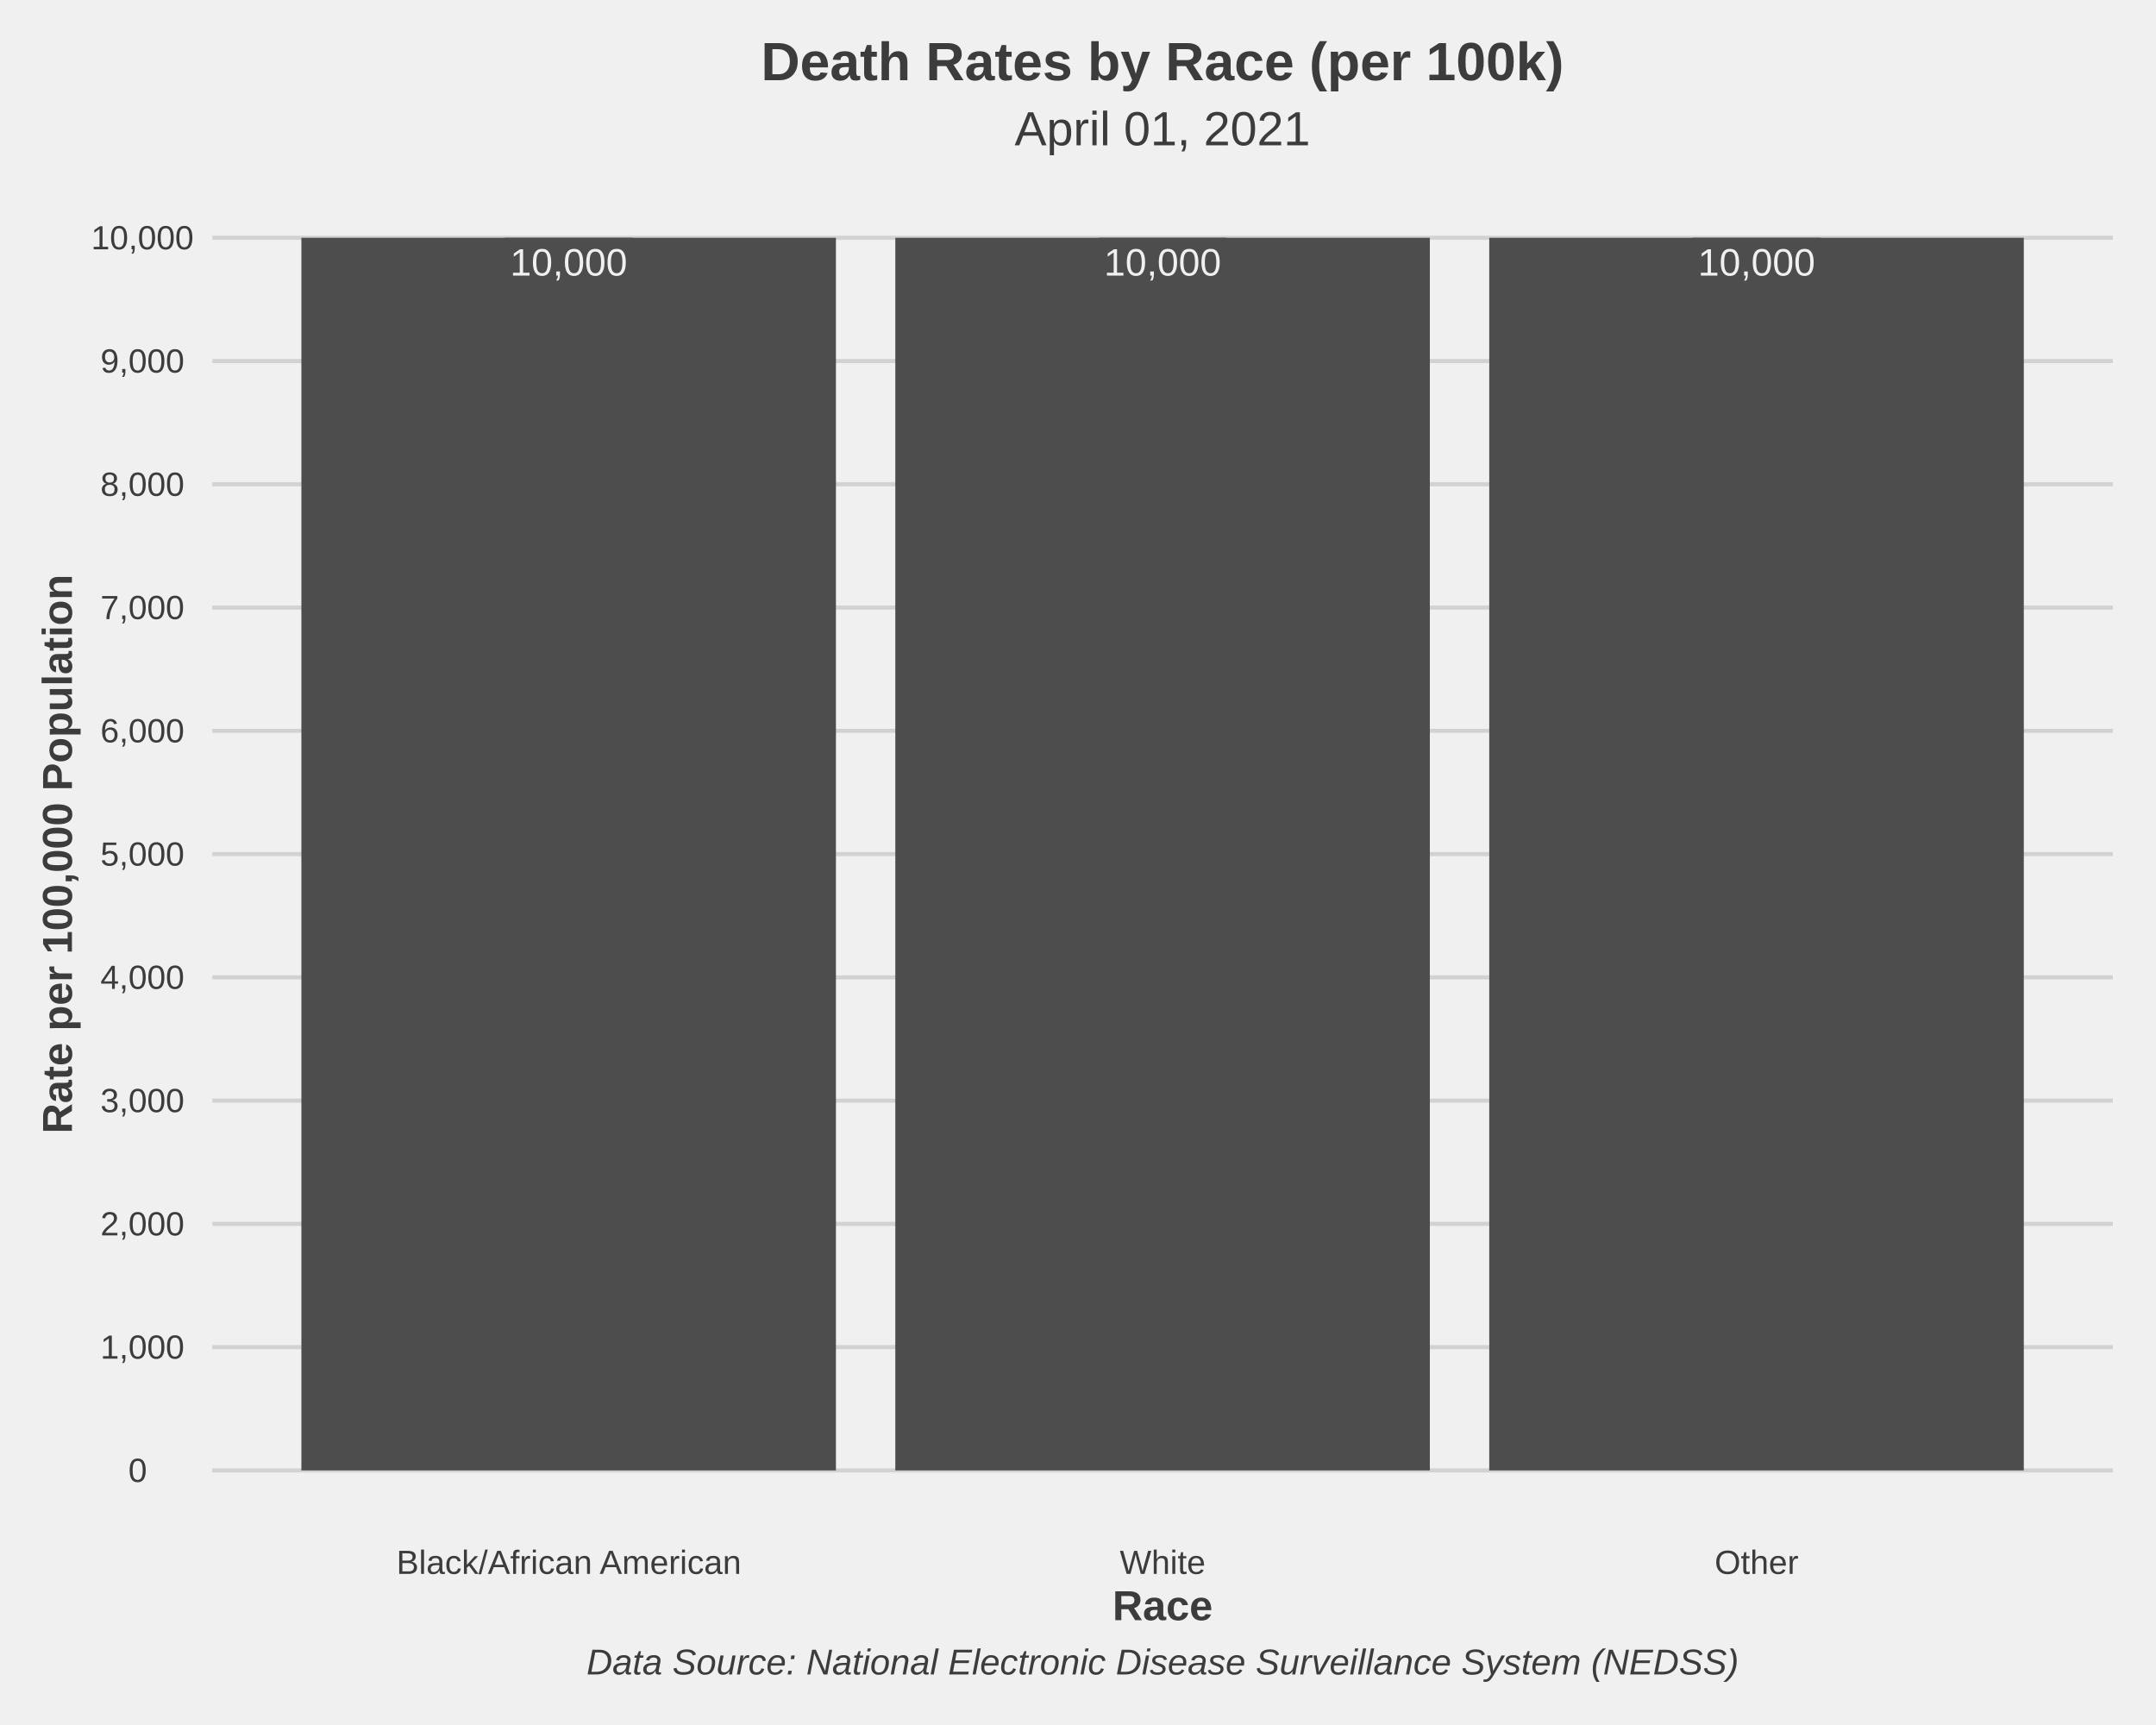
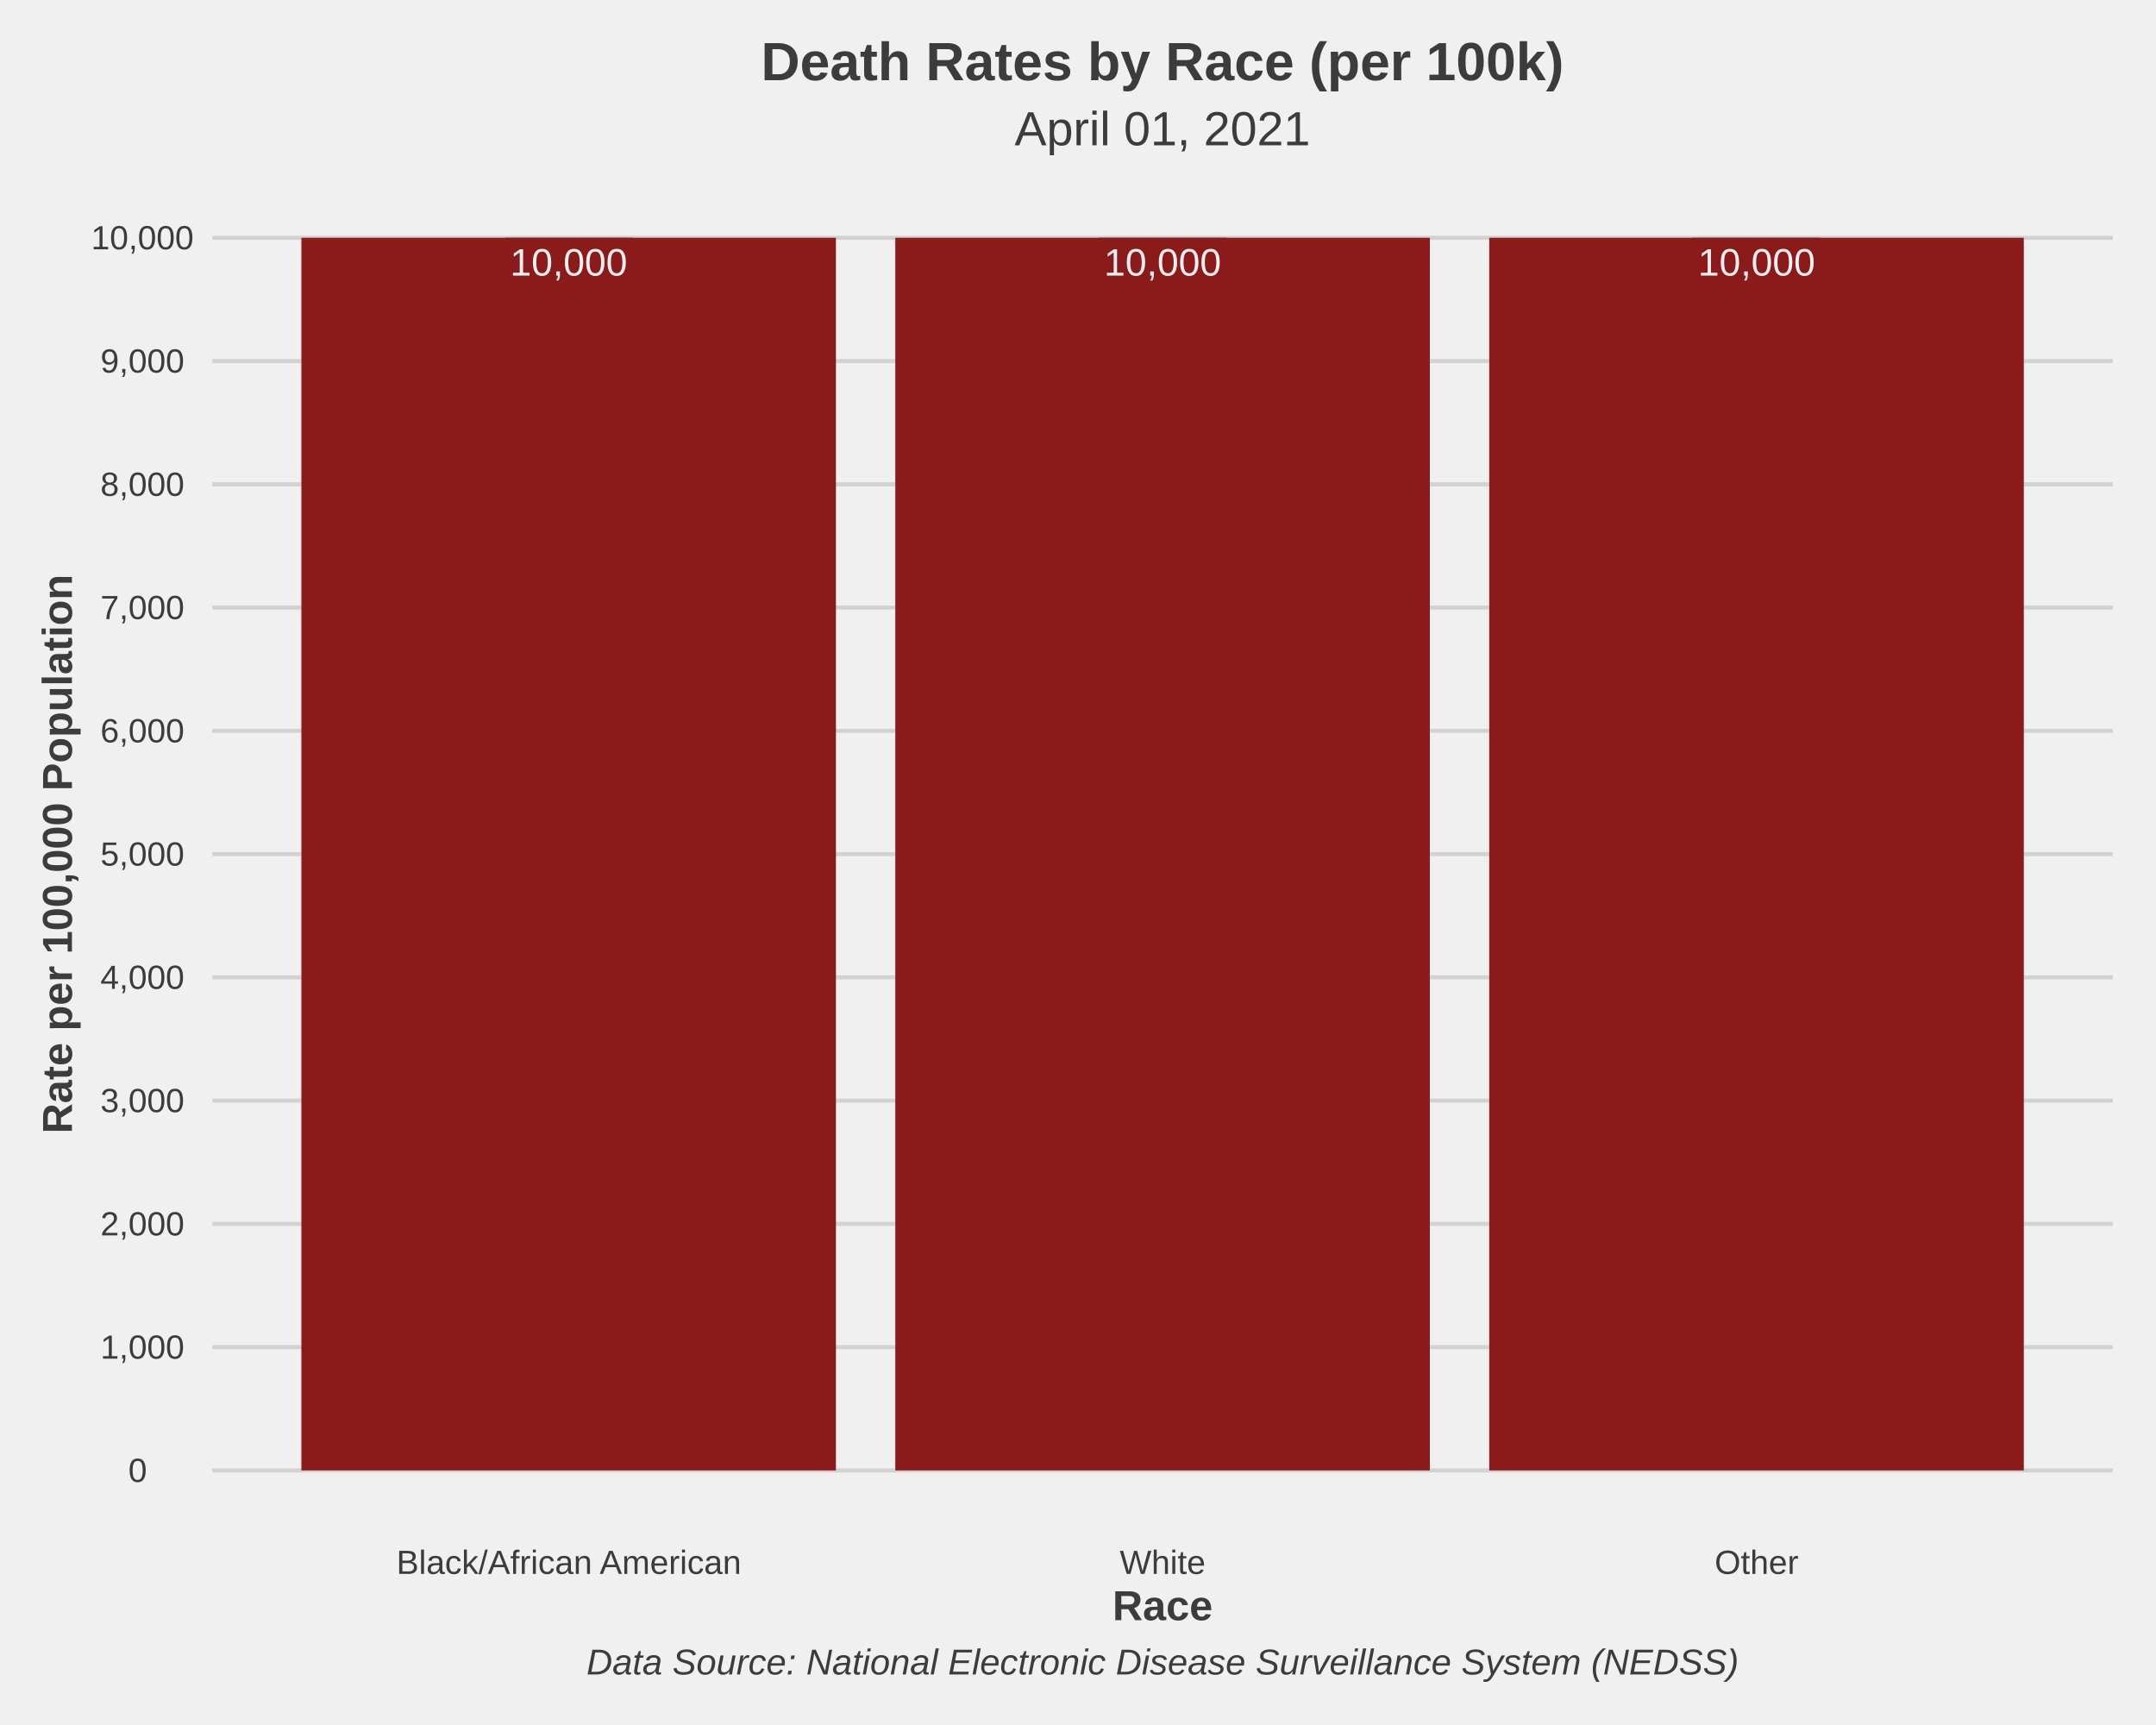
<svg xmlns="http://www.w3.org/2000/svg" viewBox="0 0 720.00 576.00">
  <defs>
    <style type="text/css">
    line, polyline, polygon, path, rect, circle {
      fill: none;
      stroke: #000000;
      stroke-linecap: round;
      stroke-linejoin: round;
      stroke-miterlimit: 10.00;
    }
  </style>
  </defs>
  <rect width="100%" height="100%" style="stroke: none; fill: #FFFFFF;" />
  <rect x="0.00" y="0.00" width="720.00" height="576.00" style="stroke-width: 1.36; stroke: none; fill: #F0F0F0;" />
  <defs>
    <clipPath id="cpNzAuOTB8NzA1LjYwfDUxMS41N3w1OC44Mg==">
      <rect x="70.90" y="58.82" width="634.70" height="452.75" />
    </clipPath>
  </defs>
  <rect x="70.90" y="58.82" width="634.70" height="452.75" style="stroke-width: 1.36; stroke: none; fill: #F0F0F0;" clip-path="url(#cpNzAuOTB8NzA1LjYwfDUxMS41N3w1OC44Mg==)" />
  <polyline points="70.90,490.99 705.60,490.99 " style="stroke-width: 1.36; stroke: #D2D2D2; stroke-linecap: butt;" clip-path="url(#cpNzAuOTB8NzA1LjYwfDUxMS41N3w1OC44Mg==)" />
  <polyline points="70.90,449.83 705.60,449.83 " style="stroke-width: 1.36; stroke: #D2D2D2; stroke-linecap: butt;" clip-path="url(#cpNzAuOTB8NzA1LjYwfDUxMS41N3w1OC44Mg==)" />
  <polyline points="70.90,408.67 705.60,408.67 " style="stroke-width: 1.36; stroke: #D2D2D2; stroke-linecap: butt;" clip-path="url(#cpNzAuOTB8NzA1LjYwfDUxMS41N3w1OC44Mg==)" />
  <polyline points="70.90,367.51 705.60,367.51 " style="stroke-width: 1.36; stroke: #D2D2D2; stroke-linecap: butt;" clip-path="url(#cpNzAuOTB8NzA1LjYwfDUxMS41N3w1OC44Mg==)" />
  <polyline points="70.90,326.35 705.60,326.35 " style="stroke-width: 1.36; stroke: #D2D2D2; stroke-linecap: butt;" clip-path="url(#cpNzAuOTB8NzA1LjYwfDUxMS41N3w1OC44Mg==)" />
  <polyline points="70.90,285.19 705.60,285.19 " style="stroke-width: 1.36; stroke: #D2D2D2; stroke-linecap: butt;" clip-path="url(#cpNzAuOTB8NzA1LjYwfDUxMS41N3w1OC44Mg==)" />
  <polyline points="70.90,244.03 705.60,244.03 " style="stroke-width: 1.36; stroke: #D2D2D2; stroke-linecap: butt;" clip-path="url(#cpNzAuOTB8NzA1LjYwfDUxMS41N3w1OC44Mg==)" />
  <polyline points="70.90,202.87 705.60,202.87 " style="stroke-width: 1.36; stroke: #D2D2D2; stroke-linecap: butt;" clip-path="url(#cpNzAuOTB8NzA1LjYwfDUxMS41N3w1OC44Mg==)" />
  <polyline points="70.90,161.71 705.60,161.71 " style="stroke-width: 1.36; stroke: #D2D2D2; stroke-linecap: butt;" clip-path="url(#cpNzAuOTB8NzA1LjYwfDUxMS41N3w1OC44Mg==)" />
  <polyline points="70.90,120.56 705.60,120.56 " style="stroke-width: 1.36; stroke: #D2D2D2; stroke-linecap: butt;" clip-path="url(#cpNzAuOTB8NzA1LjYwfDUxMS41N3w1OC44Mg==)" />
  <polyline points="70.90,79.40 705.60,79.40 " style="stroke-width: 1.36; stroke: #D2D2D2; stroke-linecap: butt;" clip-path="url(#cpNzAuOTB8NzA1LjYwfDUxMS41N3w1OC44Mg==)" />
-   <rect x="100.65" y="79.40" width="178.51" height="411.59" style="stroke-width: 1.07; stroke: none; stroke-linecap: square; stroke-linejoin: miter; fill: #4D4D4D;" clip-path="url(#cpNzAuOTB8NzA1LjYwfDUxMS41N3w1OC44Mg==)" />
-   <rect x="298.99" y="79.40" width="178.51" height="411.59" style="stroke-width: 1.07; stroke: none; stroke-linecap: square; stroke-linejoin: miter; fill: #4D4D4D;" clip-path="url(#cpNzAuOTB8NzA1LjYwfDUxMS41N3w1OC44Mg==)" />
-   <rect x="497.34" y="79.40" width="178.51" height="411.59" style="stroke-width: 1.07; stroke: none; stroke-linecap: square; stroke-linejoin: miter; fill: #4D4D4D;" clip-path="url(#cpNzAuOTB8NzA1LjYwfDUxMS41N3w1OC44Mg==)" />
-   <polygon points="168.91,95.39 210.90,95.39 210.81,95.39 211.16,95.38 211.50,95.31 211.83,95.18 212.13,95.01 212.40,94.79 212.63,94.53 212.81,94.24 212.95,93.92 213.03,93.58 213.06,93.23 213.06,93.23 213.06,81.56 213.06,81.56 213.03,81.21 212.95,80.87 212.81,80.55 212.63,80.26 212.40,80.00 212.13,79.78 211.83,79.60 211.50,79.48 211.16,79.41 210.90,79.40 168.91,79.40 169.17,79.41 168.82,79.40 168.48,79.44 168.14,79.54 167.83,79.69 167.54,79.88 167.29,80.12 167.08,80.40 166.92,80.71 166.81,81.04 166.76,81.38 166.75,81.56 166.75,93.23 166.76,93.06 166.76,93.41 166.81,93.75 166.92,94.08 167.08,94.39 167.29,94.67 167.54,94.91 167.83,95.10 168.14,95.25 168.48,95.35 168.82,95.39 " style="stroke-width: 0.00; stroke: none; fill: #4D4D4D;" clip-path="url(#cpNzAuOTB8NzA1LjYwfDUxMS41N3w1OC44Mg==)" />
+   <rect x="100.65" y="79.40" width="178.51" height="411.59" style="stroke-width: 1.07; stroke: none; stroke-linecap: square; stroke-linejoin: miter; fill: #8B1A1A;" clip-path="url(#cpNzAuOTB8NzA1LjYwfDUxMS41N3w1OC44Mg==)" />
+   <rect x="298.99" y="79.40" width="178.51" height="411.59" style="stroke-width: 1.07; stroke: none; stroke-linecap: square; stroke-linejoin: miter; fill: #8B1A1A;" clip-path="url(#cpNzAuOTB8NzA1LjYwfDUxMS41N3w1OC44Mg==)" />
+   <rect x="497.34" y="79.40" width="178.51" height="411.59" style="stroke-width: 1.07; stroke: none; stroke-linecap: square; stroke-linejoin: miter; fill: #8B1A1A;" clip-path="url(#cpNzAuOTB8NzA1LjYwfDUxMS41N3w1OC44Mg==)" />
+   <polygon points="168.91,95.39 210.90,95.39 210.81,95.39 211.16,95.38 211.50,95.31 211.83,95.18 212.13,95.01 212.40,94.79 212.63,94.53 212.81,94.24 212.95,93.92 213.03,93.58 213.06,93.23 213.06,93.23 213.06,81.56 213.06,81.56 213.03,81.21 212.95,80.87 212.81,80.55 212.63,80.26 212.40,80.00 212.13,79.78 211.83,79.60 211.50,79.48 211.16,79.41 210.90,79.40 168.91,79.40 169.17,79.41 168.82,79.40 168.48,79.44 168.14,79.54 167.83,79.69 167.54,79.88 167.29,80.12 167.08,80.40 166.92,80.71 166.81,81.04 166.76,81.38 166.75,81.56 166.75,93.23 166.76,93.06 166.76,93.41 166.81,93.75 166.92,94.08 167.08,94.39 167.29,94.67 167.54,94.91 167.83,95.10 168.14,95.25 168.48,95.35 168.82,95.39 " style="stroke-width: 0.00; stroke: none; fill: #8B1A1A;" clip-path="url(#cpNzAuOTB8NzA1LjYwfDUxMS41N3w1OC44Mg==)" />
  <g clip-path="url(#cpNzAuOTB8NzA1LjYwfDUxMS41N3w1OC44Mg==)">
    <text x="170.35" y="92.03" style="font-size: 12.80px; fill: #F0F0F0; font-family: Liberation Sans;" textLength="39.11px" lengthAdjust="spacingAndGlyphs">10,000</text>
  </g>
-   <polygon points="367.25,95.39 409.24,95.39 409.16,95.39 409.50,95.38 409.84,95.31 410.17,95.18 410.47,95.01 410.74,94.79 410.97,94.53 411.16,94.24 411.29,93.92 411.38,93.58 411.40,93.23 411.40,93.23 411.40,81.56 411.40,81.56 411.38,81.21 411.29,80.87 411.16,80.55 410.97,80.26 410.74,80.00 410.47,79.78 410.17,79.60 409.84,79.48 409.50,79.41 409.24,79.40 367.25,79.40 367.51,79.41 367.17,79.40 366.82,79.44 366.49,79.54 366.17,79.69 365.89,79.88 365.64,80.12 365.43,80.40 365.27,80.71 365.16,81.04 365.10,81.38 365.09,81.56 365.09,93.23 365.10,93.06 365.10,93.41 365.16,93.75 365.27,94.08 365.43,94.39 365.64,94.67 365.89,94.91 366.17,95.10 366.49,95.25 366.82,95.35 367.17,95.39 " style="stroke-width: 0.00; stroke: none; fill: #4D4D4D;" clip-path="url(#cpNzAuOTB8NzA1LjYwfDUxMS41N3w1OC44Mg==)" />
+   <polygon points="367.25,95.39 409.24,95.39 409.16,95.39 409.50,95.38 409.84,95.31 410.17,95.18 410.47,95.01 410.74,94.79 410.97,94.53 411.16,94.24 411.29,93.92 411.38,93.58 411.40,93.23 411.40,93.23 411.40,81.56 411.40,81.56 411.38,81.21 411.29,80.87 411.16,80.55 410.97,80.26 410.74,80.00 410.47,79.78 410.17,79.60 409.84,79.48 409.50,79.41 409.24,79.40 367.25,79.40 367.51,79.41 367.17,79.40 366.82,79.44 366.49,79.54 366.17,79.69 365.89,79.88 365.64,80.12 365.43,80.40 365.27,80.71 365.16,81.04 365.10,81.38 365.09,81.56 365.09,93.23 365.10,93.06 365.10,93.41 365.16,93.75 365.27,94.08 365.43,94.39 365.64,94.67 365.89,94.91 366.17,95.10 366.49,95.25 366.82,95.35 367.17,95.39 " style="stroke-width: 0.00; stroke: none; fill: #8B1A1A;" clip-path="url(#cpNzAuOTB8NzA1LjYwfDUxMS41N3w1OC44Mg==)" />
  <g clip-path="url(#cpNzAuOTB8NzA1LjYwfDUxMS41N3w1OC44Mg==)">
    <text x="368.69" y="92.03" style="font-size: 12.80px; fill: #F0F0F0; font-family: Liberation Sans;" textLength="39.11px" lengthAdjust="spacingAndGlyphs">10,000</text>
  </g>
-   <polygon points="565.60,95.39 607.59,95.39 607.50,95.39 607.85,95.38 608.19,95.31 608.51,95.18 608.82,95.01 609.08,94.79 609.31,94.53 609.50,94.24 609.64,93.92 609.72,93.58 609.75,93.23 609.75,93.23 609.75,81.56 609.75,81.56 609.72,81.21 609.64,80.87 609.50,80.55 609.31,80.26 609.08,80.00 608.82,79.78 608.51,79.60 608.19,79.48 607.85,79.41 607.59,79.40 565.60,79.40 565.86,79.41 565.51,79.40 565.17,79.44 564.83,79.54 564.52,79.69 564.23,79.88 563.98,80.12 563.77,80.40 563.61,80.71 563.50,81.04 563.45,81.38 563.44,81.56 563.44,93.23 563.45,93.06 563.45,93.41 563.50,93.75 563.61,94.08 563.77,94.39 563.98,94.67 564.23,94.91 564.52,95.10 564.83,95.25 565.17,95.35 565.51,95.39 " style="stroke-width: 0.00; stroke: none; fill: #4D4D4D;" clip-path="url(#cpNzAuOTB8NzA1LjYwfDUxMS41N3w1OC44Mg==)" />
+   <polygon points="565.60,95.39 607.59,95.39 607.50,95.39 607.85,95.38 608.19,95.31 608.51,95.18 608.82,95.01 609.08,94.79 609.31,94.53 609.50,94.24 609.64,93.92 609.72,93.58 609.75,93.23 609.75,93.23 609.75,81.56 609.75,81.56 609.72,81.21 609.64,80.87 609.50,80.55 609.31,80.26 609.08,80.00 608.82,79.78 608.51,79.60 608.19,79.48 607.85,79.41 607.59,79.40 565.60,79.40 565.86,79.41 565.51,79.40 565.17,79.44 564.83,79.54 564.52,79.69 564.23,79.88 563.98,80.12 563.77,80.40 563.61,80.71 563.50,81.04 563.45,81.38 563.44,81.56 563.44,93.23 563.45,93.06 563.45,93.41 563.50,93.75 563.61,94.08 563.77,94.39 563.98,94.67 564.23,94.91 564.52,95.10 564.83,95.25 565.17,95.35 565.51,95.39 " style="stroke-width: 0.00; stroke: none; fill: #8B1A1A;" clip-path="url(#cpNzAuOTB8NzA1LjYwfDUxMS41N3w1OC44Mg==)" />
  <g clip-path="url(#cpNzAuOTB8NzA1LjYwfDUxMS41N3w1OC44Mg==)">
    <text x="567.04" y="92.03" style="font-size: 12.80px; fill: #F0F0F0; font-family: Liberation Sans;" textLength="39.11px" lengthAdjust="spacingAndGlyphs">10,000</text>
  </g>
  <rect x="70.90" y="58.82" width="634.70" height="452.75" style="stroke-width: 1.36; stroke: none;" clip-path="url(#cpNzAuOTB8NzA1LjYwfDUxMS41N3w1OC44Mg==)" />
  <defs>
    <clipPath id="cpMC4wMHw3MjAuMDB8NTc2LjAwfDAuMDA=">
      <rect x="0.00" y="0.00" width="720.00" height="576.00" />
    </clipPath>
  </defs>
  <g clip-path="url(#cpMC4wMHw3MjAuMDB8NTc2LjAwfDAuMDA=)">
    <text x="42.86" y="494.84" style="font-size: 11.20px; fill: #3C3C3C; font-family: Liberation Sans;" textLength="21.77px" lengthAdjust="spacingAndGlyphs">     0</text>
  </g>
  <g clip-path="url(#cpMC4wMHw3MjAuMDB8NTc2LjAwfDAuMDA=)">
    <text x="33.53" y="453.68" style="font-size: 11.20px; fill: #3C3C3C; font-family: Liberation Sans;" textLength="31.09px" lengthAdjust="spacingAndGlyphs"> 1,000</text>
  </g>
  <g clip-path="url(#cpMC4wMHw3MjAuMDB8NTc2LjAwfDAuMDA=)">
    <text x="33.53" y="412.52" style="font-size: 11.20px; fill: #3C3C3C; font-family: Liberation Sans;" textLength="31.09px" lengthAdjust="spacingAndGlyphs"> 2,000</text>
  </g>
  <g clip-path="url(#cpMC4wMHw3MjAuMDB8NTc2LjAwfDAuMDA=)">
    <text x="33.53" y="371.36" style="font-size: 11.20px; fill: #3C3C3C; font-family: Liberation Sans;" textLength="31.09px" lengthAdjust="spacingAndGlyphs"> 3,000</text>
  </g>
  <g clip-path="url(#cpMC4wMHw3MjAuMDB8NTc2LjAwfDAuMDA=)">
    <text x="33.53" y="330.20" style="font-size: 11.20px; fill: #3C3C3C; font-family: Liberation Sans;" textLength="31.09px" lengthAdjust="spacingAndGlyphs"> 4,000</text>
  </g>
  <g clip-path="url(#cpMC4wMHw3MjAuMDB8NTc2LjAwfDAuMDA=)">
    <text x="33.53" y="289.04" style="font-size: 11.20px; fill: #3C3C3C; font-family: Liberation Sans;" textLength="31.09px" lengthAdjust="spacingAndGlyphs"> 5,000</text>
  </g>
  <g clip-path="url(#cpMC4wMHw3MjAuMDB8NTc2LjAwfDAuMDA=)">
    <text x="33.53" y="247.88" style="font-size: 11.20px; fill: #3C3C3C; font-family: Liberation Sans;" textLength="31.09px" lengthAdjust="spacingAndGlyphs"> 6,000</text>
  </g>
  <g clip-path="url(#cpMC4wMHw3MjAuMDB8NTc2LjAwfDAuMDA=)">
    <text x="33.53" y="206.72" style="font-size: 11.20px; fill: #3C3C3C; font-family: Liberation Sans;" textLength="31.09px" lengthAdjust="spacingAndGlyphs"> 7,000</text>
  </g>
  <g clip-path="url(#cpMC4wMHw3MjAuMDB8NTc2LjAwfDAuMDA=)">
    <text x="33.53" y="165.57" style="font-size: 11.20px; fill: #3C3C3C; font-family: Liberation Sans;" textLength="31.09px" lengthAdjust="spacingAndGlyphs"> 8,000</text>
  </g>
  <g clip-path="url(#cpMC4wMHw3MjAuMDB8NTc2LjAwfDAuMDA=)">
    <text x="33.53" y="124.41" style="font-size: 11.20px; fill: #3C3C3C; font-family: Liberation Sans;" textLength="31.09px" lengthAdjust="spacingAndGlyphs"> 9,000</text>
  </g>
  <g clip-path="url(#cpMC4wMHw3MjAuMDB8NTc2LjAwfDAuMDA=)">
    <text x="30.42" y="83.25" style="font-size: 11.20px; fill: #3C3C3C; font-family: Liberation Sans;" textLength="34.20px" lengthAdjust="spacingAndGlyphs">10,000</text>
  </g>
  <g clip-path="url(#cpMC4wMHw3MjAuMDB8NTc2LjAwfDAuMDA=)">
    <text x="132.40" y="525.55" style="font-size: 11.20px; fill: #3C3C3C; font-family: Liberation Sans;" textLength="115.00px" lengthAdjust="spacingAndGlyphs">Black/African American</text>
  </g>
  <g clip-path="url(#cpMC4wMHw3MjAuMDB8NTc2LjAwfDAuMDA=)">
    <text x="373.95" y="525.55" style="font-size: 11.20px; fill: #3C3C3C; font-family: Liberation Sans;" textLength="28.59px" lengthAdjust="spacingAndGlyphs">White</text>
  </g>
  <g clip-path="url(#cpMC4wMHw3MjAuMDB8NTc2LjAwfDAuMDA=)">
    <text x="572.61" y="525.55" style="font-size: 11.20px; fill: #3C3C3C; font-family: Liberation Sans;" textLength="27.97px" lengthAdjust="spacingAndGlyphs">Other</text>
  </g>
  <g clip-path="url(#cpMC4wMHw3MjAuMDB8NTc2LjAwfDAuMDA=)">
    <text x="371.52" y="540.99" style="font-size: 14.00px; font-weight: bold; fill: #3C3C3C; font-family: Liberation Sans;" textLength="33.45px" lengthAdjust="spacingAndGlyphs">Race</text>
  </g>
  <g clip-path="url(#cpMC4wMHw3MjAuMDB8NTc2LjAwfDAuMDA=)">
    <text transform="translate(24.02,378.52) rotate(-90)" style="font-size: 14.00px; font-weight: bold; fill: #3C3C3C; font-family: Liberation Sans;" textLength="186.66px" lengthAdjust="spacingAndGlyphs">Rate per 100,000 Population</text>
  </g>
  <g clip-path="url(#cpMC4wMHw3MjAuMDB8NTc2LjAwfDAuMDA=)">
    <text x="338.83" y="48.51" style="font-size: 16.00px; fill: #3C3C3C; font-family: Liberation Sans;" textLength="98.83px" lengthAdjust="spacingAndGlyphs">April 01, 2021</text>
  </g>
  <g clip-path="url(#cpMC4wMHw3MjAuMDB8NTc2LjAwfDAuMDA=)">
    <text x="254.14" y="26.79" style="font-size: 18.00px; font-weight: bold; fill: #3C3C3C; font-family: Liberation Sans;" textLength="268.22px" lengthAdjust="spacingAndGlyphs">Death Rates by Race (per 100k)</text>
  </g>
  <g clip-path="url(#cpMC4wMHw3MjAuMDB8NTc2LjAwfDAuMDA=)">
    <text x="195.86" y="559.12" style="font-size: 12.00px; font-style: italic; fill: #3C3C3C; font-family: Liberation Sans;" textLength="384.78px" lengthAdjust="spacingAndGlyphs">Data Source: National Electronic Disease Surveillance System (NEDSS)</text>
  </g>
</svg>
